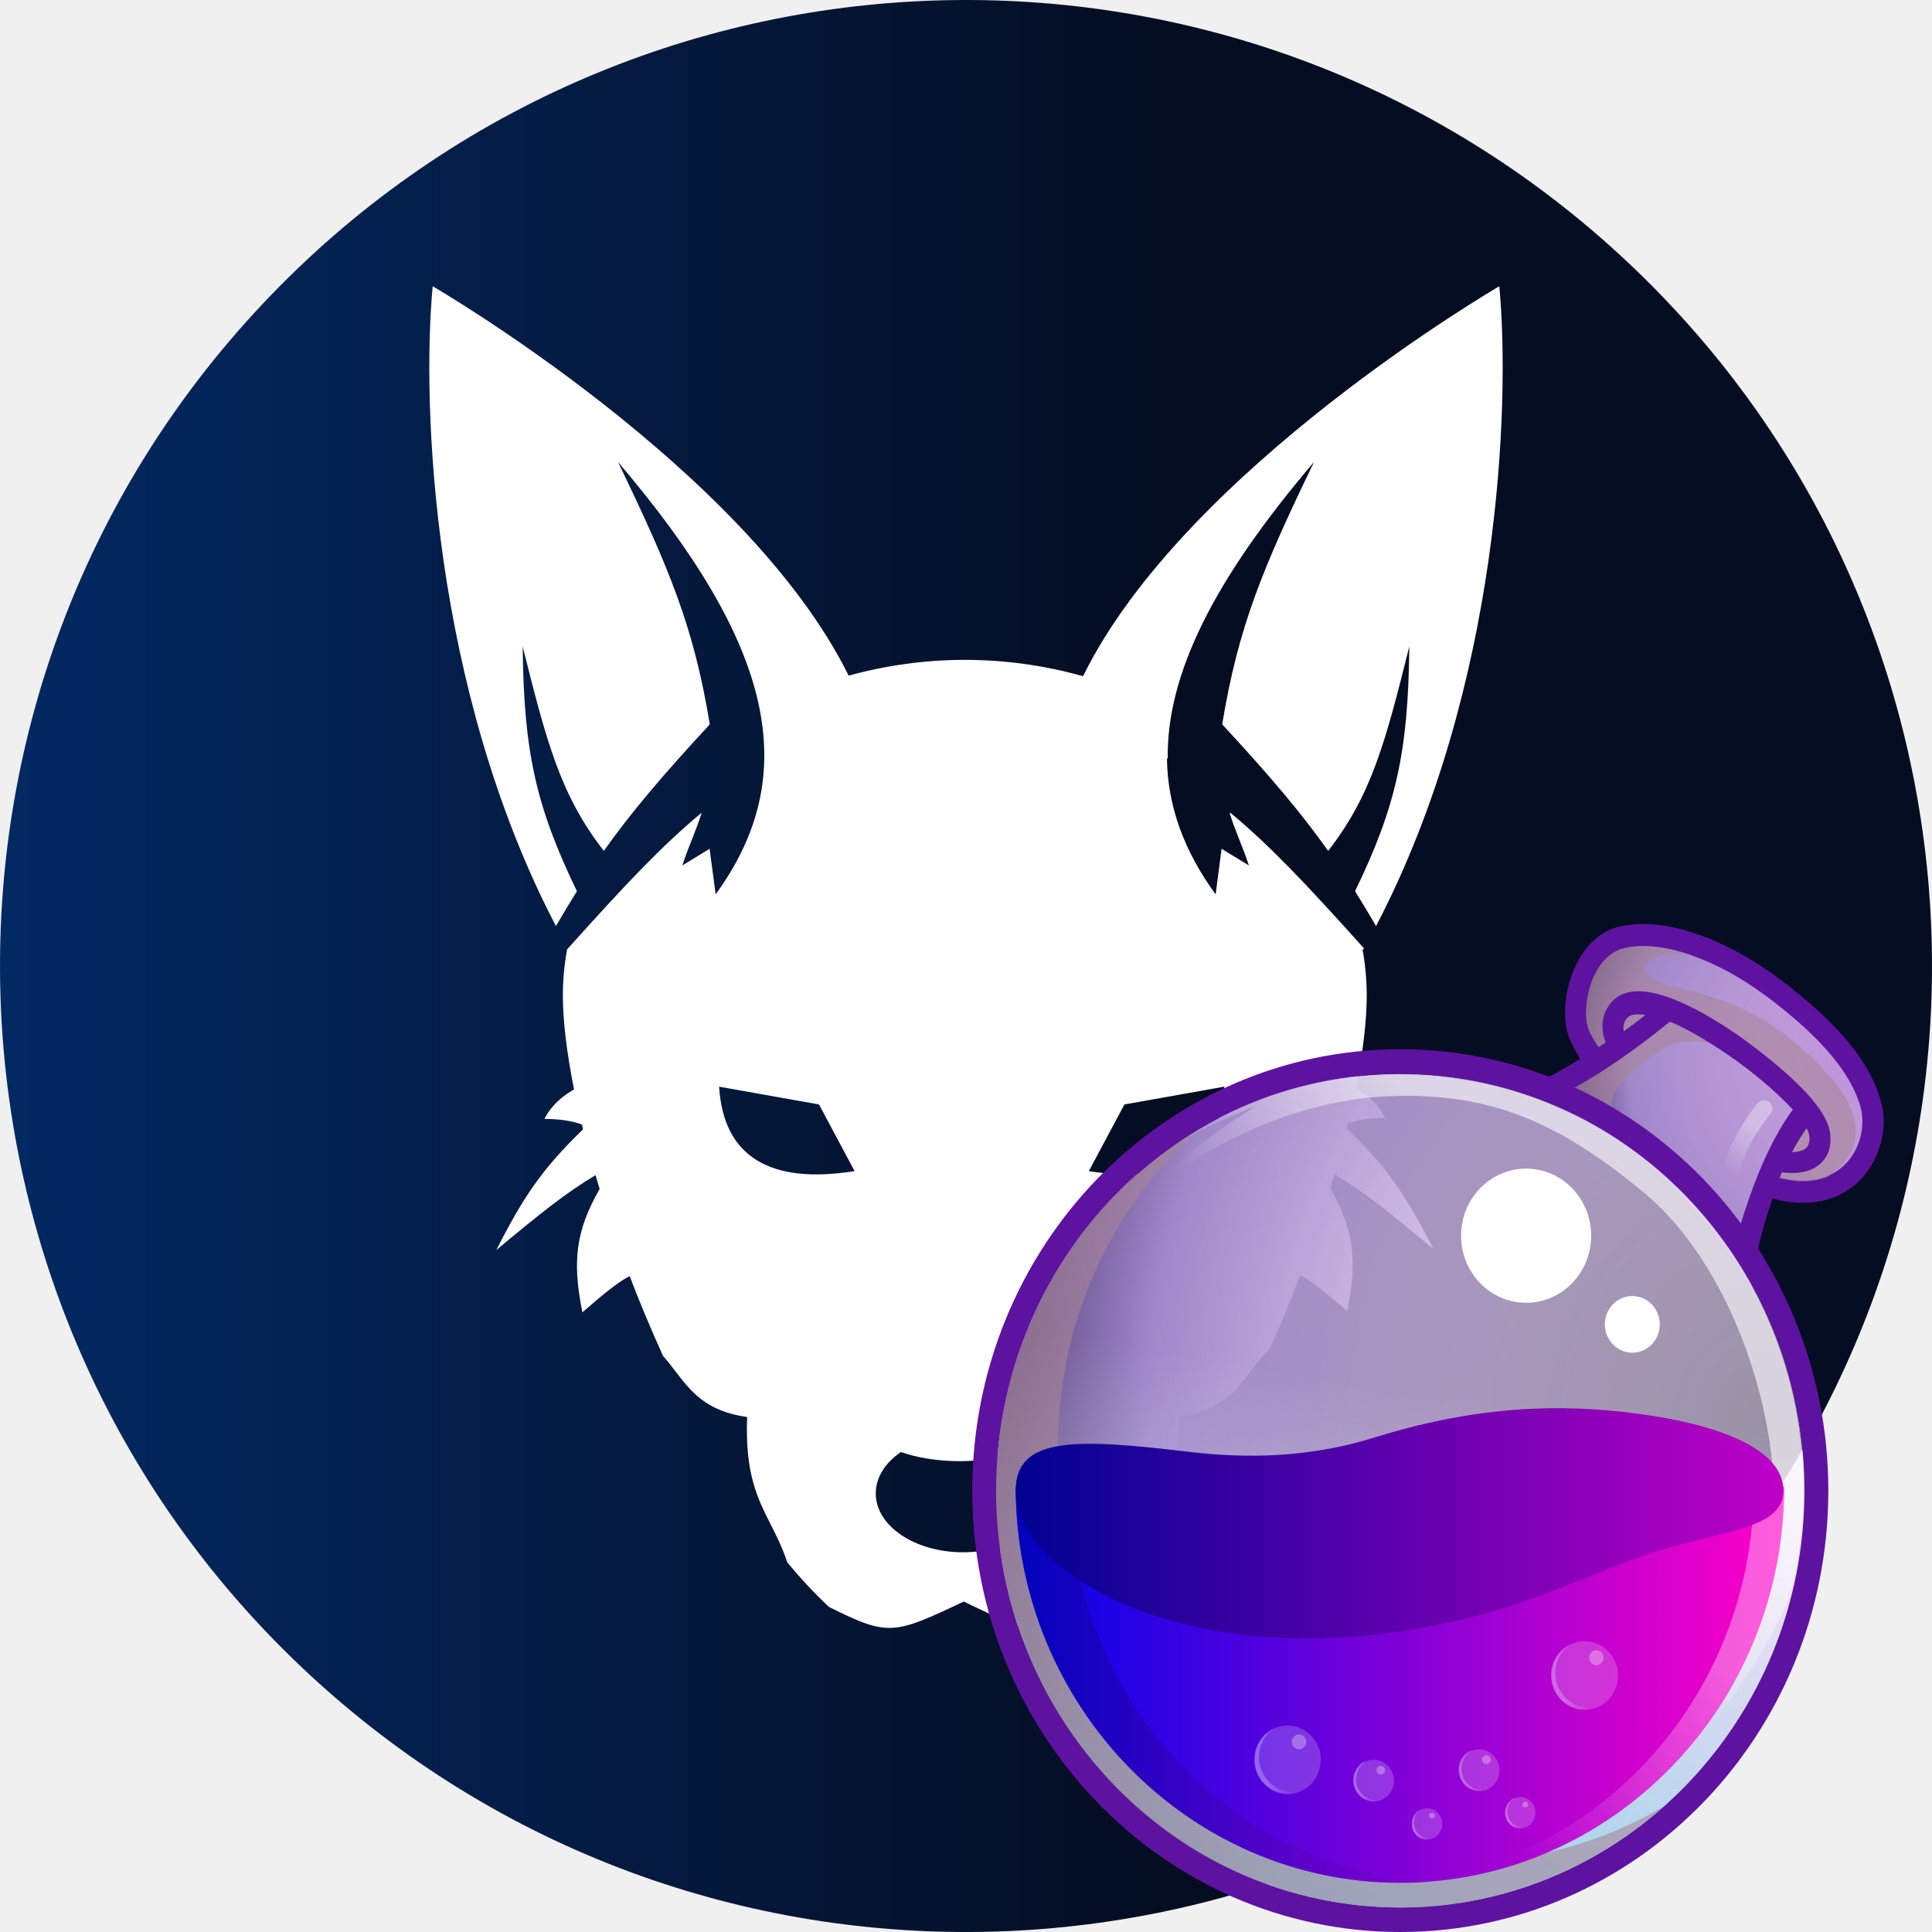
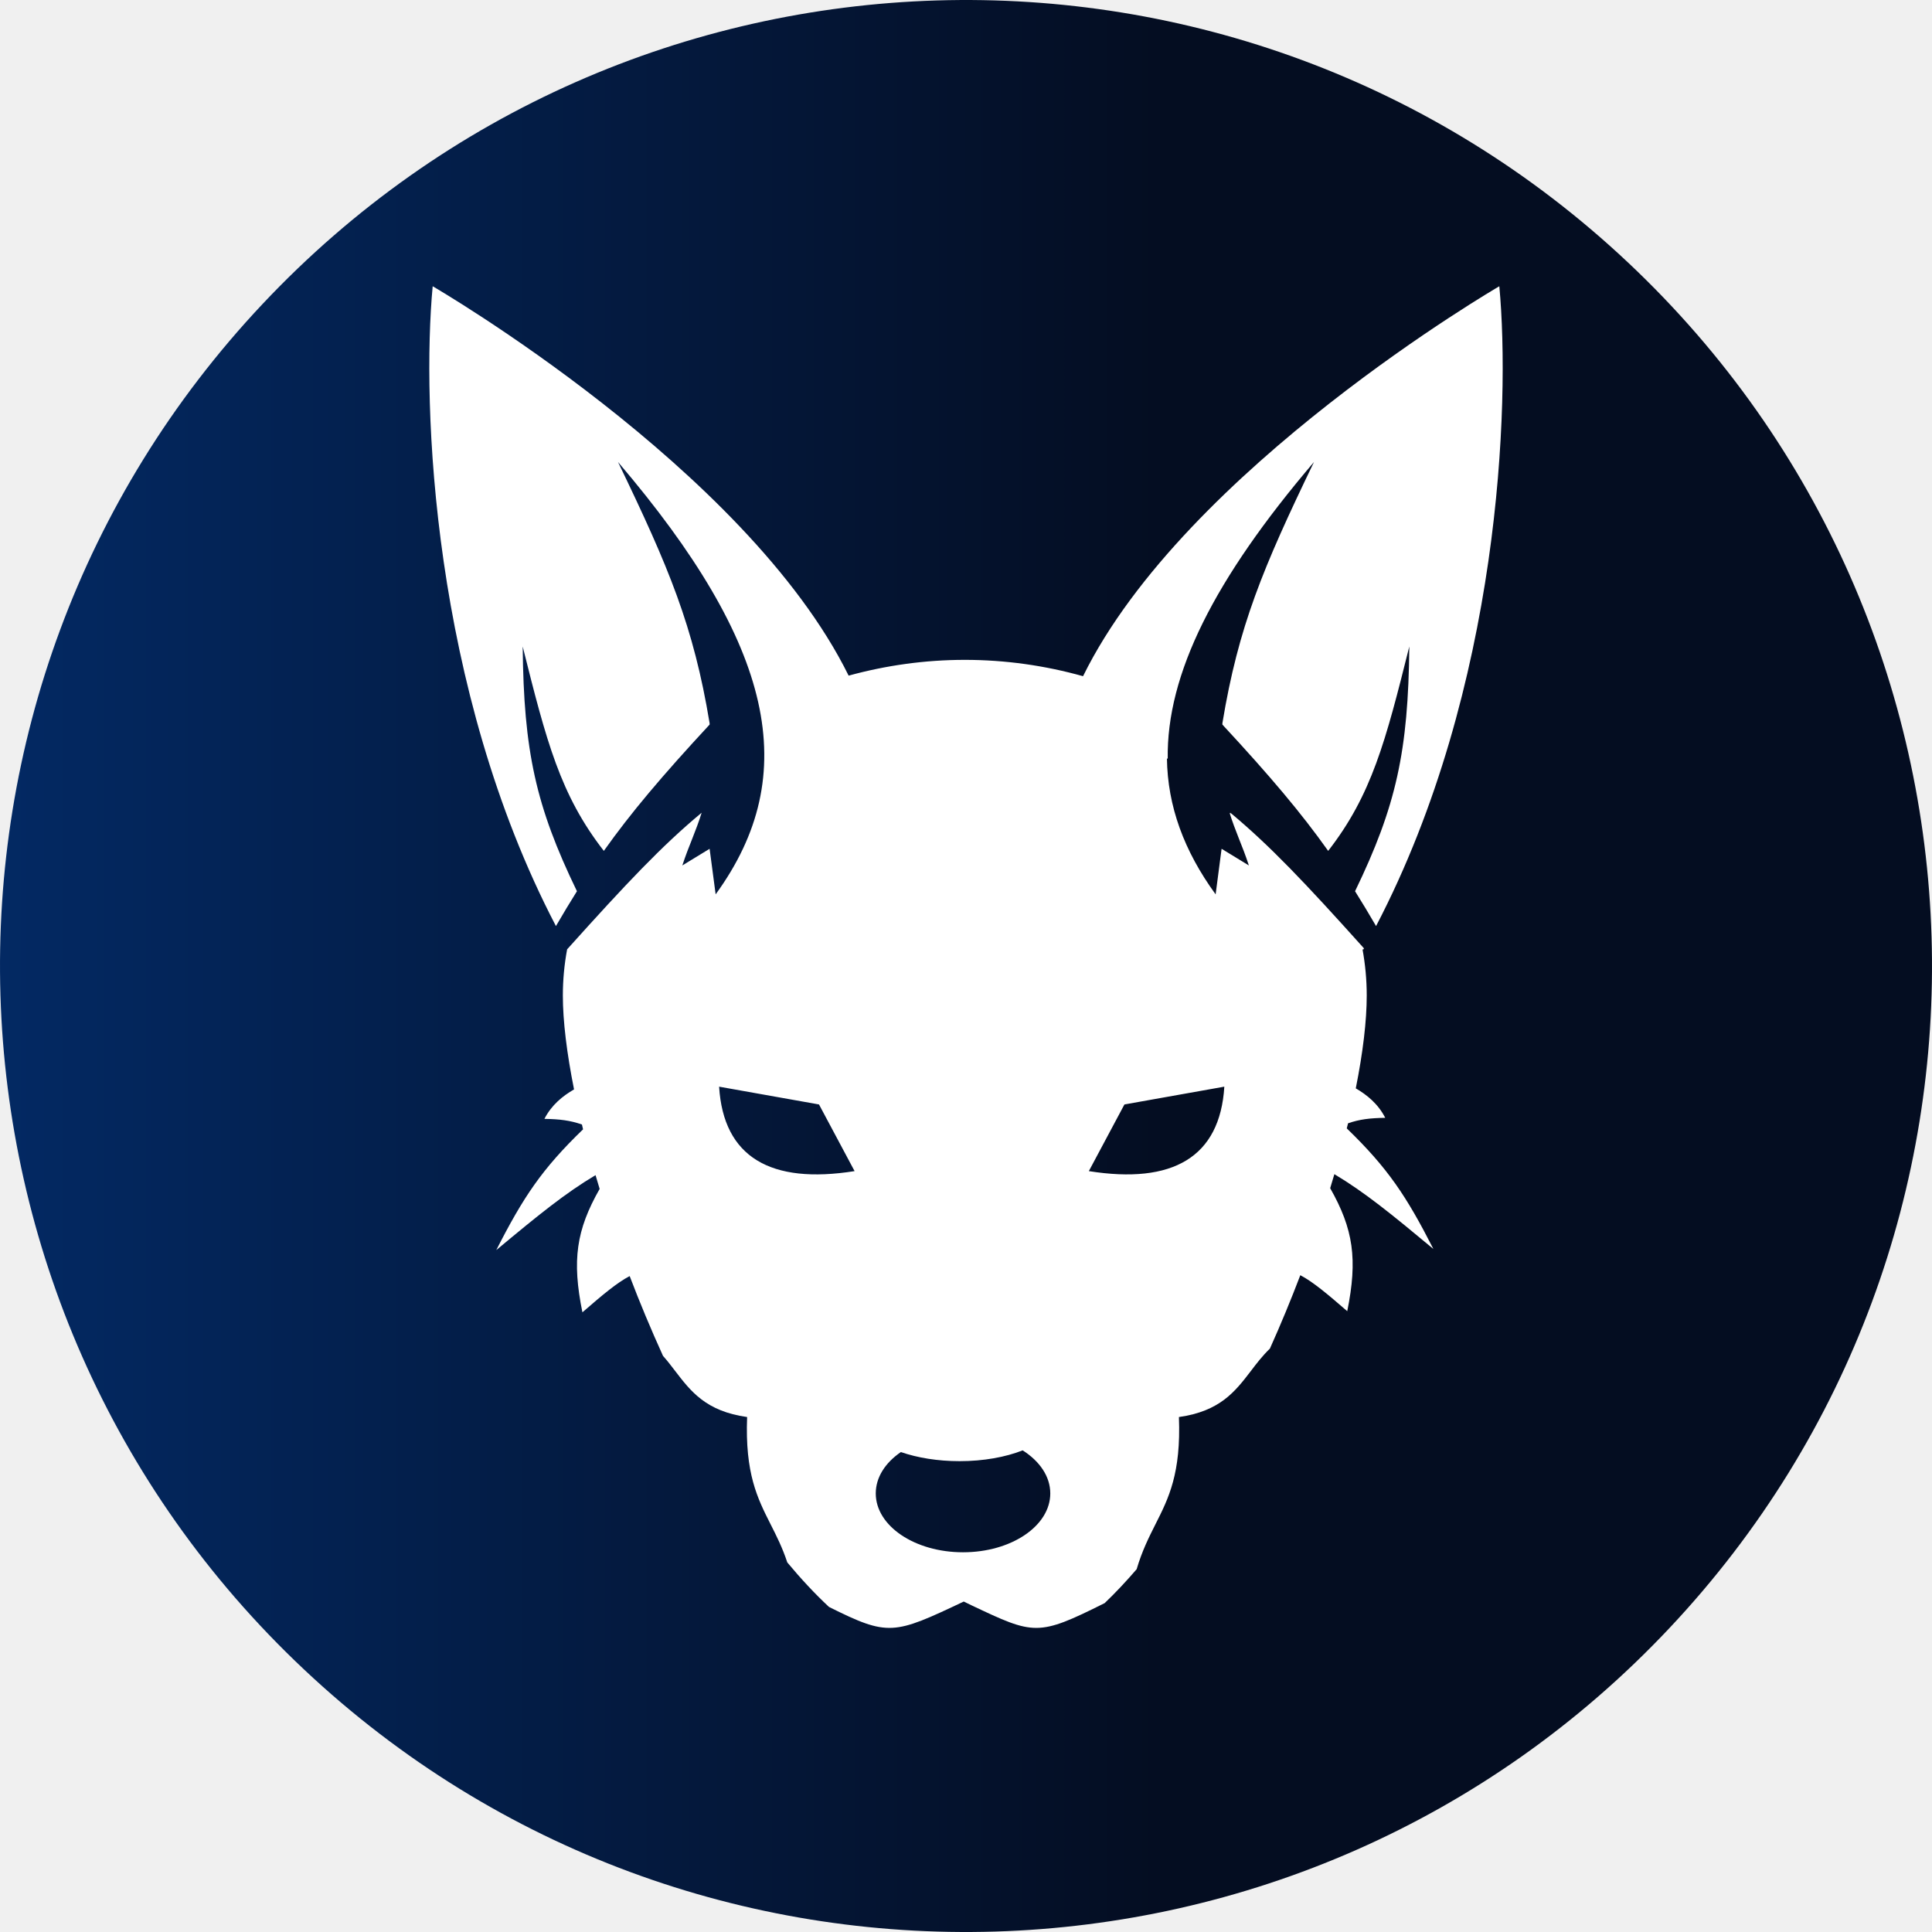
<svg xmlns="http://www.w3.org/2000/svg" width="24" height="24" viewBox="0 0 24 24" fill="none">
  <path d="M3.777 20.739C8.603 25.281 16.198 25.05 20.739 20.224C25.281 15.397 25.05 7.802 20.224 3.261C15.397 -1.281 7.802 -1.05 3.261 3.777C-1.281 8.603 -1.05 16.198 3.777 20.739Z" fill="url(#paint0_linear_8744_20850)" />
  <path fill-rule="evenodd" clip-rule="evenodd" d="M5.375 3.556C5.375 3.556 9.271 5.817 10.542 8.393C11.004 8.266 11.49 8.197 11.985 8.197C12.49 8.197 12.984 8.268 13.454 8.4C14.722 5.822 18.625 3.556 18.625 3.556C18.763 5.025 18.634 8.553 17.094 11.504C17.005 11.351 16.919 11.208 16.833 11.071C17.345 10.013 17.494 9.331 17.507 8.031C17.212 9.211 17.039 9.876 16.499 10.57C16.167 10.102 15.781 9.644 15.185 9.001L15.185 8.984C15.384 7.78 15.688 7.055 16.323 5.739C15.082 7.195 14.489 8.376 14.506 9.428L14.496 9.419C14.504 10.015 14.708 10.57 15.101 11.11L15.175 10.544L15.514 10.751C15.472 10.623 15.43 10.517 15.39 10.417C15.348 10.309 15.308 10.208 15.274 10.096C15.278 10.1 15.283 10.104 15.287 10.107C15.286 10.104 15.285 10.1 15.284 10.096C15.771 10.501 16.209 10.962 16.944 11.781L16.934 11.798L16.925 11.789C16.96 11.979 16.978 12.171 16.978 12.367C16.978 12.681 16.931 13.075 16.842 13.52C16.981 13.601 17.119 13.712 17.208 13.886C17.02 13.889 16.889 13.904 16.746 13.954C16.741 13.975 16.735 13.996 16.73 14.017C17.241 14.511 17.472 14.86 17.806 15.515C17.282 15.079 16.95 14.809 16.576 14.586C16.559 14.644 16.542 14.702 16.524 14.76C16.812 15.268 16.867 15.642 16.736 16.288C16.489 16.074 16.311 15.924 16.153 15.841C16.037 16.145 15.911 16.451 15.775 16.753C15.683 16.842 15.61 16.937 15.538 17.032C15.344 17.285 15.156 17.531 14.645 17.603C14.672 18.303 14.518 18.61 14.353 18.936C14.271 19.099 14.186 19.268 14.12 19.493C13.99 19.644 13.858 19.785 13.723 19.914C12.89 20.331 12.847 20.31 12.069 19.942L11.972 19.895C11.1 20.308 11.037 20.33 10.298 19.962C10.121 19.797 9.948 19.611 9.78 19.409C9.719 19.224 9.645 19.078 9.573 18.936C9.408 18.61 9.254 18.303 9.281 17.603C8.77 17.531 8.582 17.285 8.388 17.032C8.34 16.969 8.291 16.905 8.236 16.843C8.087 16.515 7.948 16.183 7.822 15.852C7.663 15.935 7.484 16.086 7.235 16.302C7.103 15.654 7.159 15.279 7.449 14.769C7.431 14.712 7.414 14.655 7.398 14.598C7.022 14.822 6.691 15.091 6.165 15.529C6.499 14.873 6.731 14.523 7.243 14.029C7.238 14.009 7.233 13.989 7.229 13.969C7.083 13.918 6.953 13.902 6.763 13.899C6.852 13.725 6.991 13.614 7.131 13.533C7.041 13.083 6.992 12.684 6.992 12.367C6.992 12.173 7.01 11.981 7.045 11.793C7.787 10.967 8.227 10.502 8.716 10.096C8.682 10.208 8.642 10.309 8.6 10.417C8.56 10.517 8.518 10.623 8.476 10.751L8.815 10.544L8.89 11.11C9.974 9.619 9.617 8.014 7.677 5.739C8.312 7.055 8.616 7.78 8.815 8.984L8.815 9.001C8.219 9.644 7.833 10.102 7.501 10.57C6.961 9.876 6.788 9.211 6.493 8.031C6.506 9.331 6.655 10.013 7.167 11.071C7.081 11.208 6.995 11.351 6.906 11.504C5.366 8.553 5.237 5.025 5.375 3.556ZM10.616 14.548L10.174 13.72L8.933 13.499C8.987 14.376 9.574 14.714 10.616 14.548ZM13.968 13.72L13.526 14.548C14.567 14.714 15.155 14.376 15.209 13.499L13.968 13.72ZM11.191 18.038C10.998 18.17 10.879 18.351 10.879 18.552C10.879 18.956 11.364 19.283 11.963 19.283C12.562 19.283 13.047 18.956 13.047 18.552C13.047 18.341 12.915 18.151 12.704 18.017C12.491 18.101 12.218 18.151 11.92 18.151C11.648 18.151 11.396 18.109 11.191 18.038Z" fill="white" />
-   <path d="M23.367 13.692C23.241 13.201 22.837 12.71 22.11 12.164C21.526 11.728 20.907 11.478 20.413 11.478C20.314 11.478 20.224 11.488 20.134 11.506C19.91 11.552 19.712 11.719 19.586 11.969C19.434 12.265 19.398 12.664 19.497 12.905C19.532 12.979 19.577 13.071 19.631 13.155C19.155 13.451 18.886 13.534 18.85 13.544C20.089 13.97 21.122 14.859 21.769 16.017L21.778 15.905C21.805 15.6 21.894 15.248 22.02 14.887C22.146 14.924 22.271 14.942 22.397 14.942C22.73 14.942 23.017 14.803 23.197 14.553C23.376 14.303 23.448 13.97 23.367 13.692Z" fill="#5E12A0" />
-   <path d="M22.074 14.618C22.891 14.85 23.223 14.201 23.116 13.766C22.999 13.331 22.622 12.886 21.957 12.386C21.293 11.886 20.619 11.682 20.188 11.775C19.757 11.867 19.631 12.543 19.739 12.803C19.784 12.905 19.883 13.053 20.017 13.22C19.847 13.34 19.685 13.432 19.55 13.516C20.377 13.896 21.095 14.488 21.634 15.229C21.697 14.979 21.787 14.757 21.867 14.562C21.93 14.572 22.002 14.59 22.074 14.618Z" fill="url(#paint1_radial_8744_20850)" />
-   <path d="M17.395 23.694C20.167 23.694 22.415 21.376 22.415 18.517C22.415 15.658 20.167 13.339 17.395 13.339C14.622 13.339 12.374 15.658 12.374 18.517C12.374 21.376 14.622 23.694 17.395 23.694Z" fill="url(#paint2_radial_8744_20850)" />
-   <path opacity="0.6" d="M22.703 13.34C22.021 12.599 21.446 12.404 20.754 12.247C20.215 12.117 20.359 11.802 21.015 11.867C20.701 11.756 20.404 11.728 20.189 11.774C19.757 11.867 19.632 12.543 19.739 12.802C19.784 12.904 19.883 13.053 20.018 13.219C19.775 13.386 19.569 13.506 19.398 13.599C19.479 13.636 19.578 13.682 19.695 13.747C20 13.914 20.332 14.192 20.332 14.192C19.829 13.747 19.937 13.543 20.629 13.043C20.844 12.886 21.239 12.904 21.608 13.099C21.976 13.293 22.407 13.784 22.407 13.784L21.994 14.599C22.021 14.608 22.047 14.618 22.075 14.627C22.335 14.701 22.541 14.683 22.703 14.618C22.892 14.497 23.386 14.09 22.703 13.34Z" fill="#A98698" />
-   <path d="M20.744 12.691C20.924 12.765 21.157 12.895 21.445 13.089C21.786 13.321 22.083 13.58 22.271 13.784C21.957 14.21 21.75 14.794 21.625 15.201C21.687 15.294 21.759 15.386 21.822 15.479C21.885 15.248 21.993 14.905 22.136 14.562C22.172 14.571 22.217 14.571 22.262 14.571C22.37 14.571 22.496 14.553 22.595 14.47C22.666 14.414 22.747 14.312 22.738 14.127C22.738 13.951 22.604 13.729 22.325 13.46C22.128 13.265 21.858 13.053 21.589 12.858C20.816 12.33 20.277 12.182 20.035 12.432C19.873 12.599 19.891 12.802 19.945 12.951C19.658 13.145 19.415 13.284 19.254 13.377C19.361 13.414 19.46 13.46 19.568 13.506C19.855 13.349 20.268 13.08 20.744 12.691ZM22.442 14.016C22.469 14.062 22.478 14.108 22.478 14.136C22.478 14.22 22.451 14.247 22.433 14.266C22.397 14.294 22.325 14.312 22.262 14.312C22.316 14.201 22.379 14.108 22.442 14.016ZM20.224 12.636C20.25 12.608 20.322 12.589 20.439 12.608C20.349 12.682 20.259 12.747 20.17 12.812C20.161 12.747 20.17 12.682 20.224 12.636Z" fill="#5E12A0" />
-   <path d="M17.395 13.034C14.458 13.034 12.078 15.488 12.078 18.517C12.078 21.546 14.458 24 17.395 24C20.332 24 22.712 21.546 22.712 18.517C22.712 15.488 20.323 13.034 17.395 13.034ZM17.395 23.694C14.62 23.694 12.375 21.379 12.375 18.517C12.375 15.655 14.62 13.34 17.395 13.34C20.17 13.34 22.415 15.655 22.415 18.517C22.415 21.379 20.161 23.694 17.395 23.694Z" fill="#5E12A0" />
-   <path opacity="0.6" d="M17.395 23.694C20.167 23.694 22.415 21.376 22.415 18.517C22.415 15.658 20.167 13.339 17.395 13.339C14.622 13.339 12.374 15.658 12.374 18.517C12.374 21.376 14.622 23.694 17.395 23.694Z" fill="url(#paint3_linear_8744_20850)" />
-   <path opacity="0.6" d="M17.359 23.064C14.62 22.611 12.761 19.953 13.21 17.128C13.407 15.877 14.018 14.812 14.88 14.043C13.623 14.794 12.689 16.1 12.438 17.693C11.998 20.517 13.857 23.176 16.587 23.629C18.113 23.889 19.586 23.398 20.673 22.435C19.712 23.009 18.544 23.259 17.359 23.064Z" fill="#A98698" />
-   <path opacity="0.6" d="M18.194 13.414C16.928 13.201 15.698 13.497 14.692 14.155C14.674 14.174 14.656 14.192 14.656 14.192C15.042 13.951 15.608 13.738 15.608 13.738C14.153 14.609 13.704 15.6 13.704 15.6C14.27 14.47 15.931 13.673 17.233 13.618C18.535 13.562 19.389 13.96 20.43 14.822C21.472 15.693 22.101 17.471 22.038 18.878C21.984 20.286 21.266 21.425 21.266 21.425C21.759 20.768 22.056 20.286 22.244 19.795C22.28 19.647 22.316 19.499 22.334 19.342C22.783 16.526 20.933 13.868 18.194 13.414Z" fill="url(#paint4_linear_8744_20850)" />
-   <path d="M22.163 18.47C22.163 21.184 20.026 23.388 17.394 23.388C14.763 23.388 12.617 21.184 12.617 18.47H22.163Z" fill="url(#paint5_linear_8744_20850)" />
-   <g opacity="0.6">
-     <path opacity="0.6" d="M21.786 18.471C21.786 21.12 19.757 23.287 17.206 23.389C17.269 23.389 17.332 23.389 17.395 23.389C20.026 23.389 22.163 21.184 22.163 18.471H21.786Z" fill="url(#paint6_linear_8744_20850)" />
-   </g>
-   <g opacity="0.7">
-     <path opacity="0.7" d="M13.292 18.471H12.618C12.618 21.184 14.756 23.389 17.387 23.389C17.504 23.389 17.611 23.389 17.719 23.38C15.249 23.194 13.292 21.064 13.292 18.471Z" fill="url(#paint7_linear_8744_20850)" />
-   </g>
-   <path d="M22.154 18.517C22.154 17.952 21.202 17.628 19.936 17.517C19.02 17.443 18.095 17.535 17.035 17.869C16.119 18.147 15.293 18.101 14.691 18.026C13.353 17.869 12.617 17.85 12.617 18.517C12.617 19.48 14.52 20.684 17.376 20.268C18.822 20.055 19.567 19.619 20.421 19.323C21.346 19.008 22.154 19.017 22.154 18.517Z" fill="url(#paint8_linear_8744_20850)" />
-   <path d="M18.958 16.184C19.404 16.184 19.766 15.811 19.766 15.35C19.766 14.89 19.404 14.517 18.958 14.517C18.512 14.517 18.15 14.89 18.15 15.35C18.15 15.811 18.512 16.184 18.958 16.184Z" fill="white" />
-   <path d="M20.277 16.804C20.466 16.804 20.618 16.646 20.618 16.452C20.618 16.258 20.466 16.1 20.277 16.1C20.089 16.1 19.936 16.258 19.936 16.452C19.936 16.646 20.089 16.804 20.277 16.804Z" fill="white" />
-   <g opacity="0.6">
-     <path opacity="0.6" d="M21.498 14.683C21.489 14.683 21.48 14.683 21.48 14.683C21.426 14.674 21.39 14.618 21.399 14.553C21.48 14.127 21.821 13.72 21.839 13.701C21.875 13.655 21.947 13.655 21.982 13.692C22.027 13.729 22.027 13.803 21.991 13.84C21.982 13.85 21.668 14.229 21.596 14.6C21.587 14.655 21.543 14.683 21.498 14.683Z" fill="url(#paint9_linear_8744_20850)" />
-   </g>
-   <path opacity="0.2" d="M17.064 22.379C17.203 22.379 17.316 22.263 17.316 22.12C17.316 21.977 17.203 21.861 17.064 21.861C16.925 21.861 16.813 21.977 16.813 22.12C16.813 22.263 16.925 22.379 17.064 22.379Z" fill="white" />
-   <g opacity="0.4">
-     <path opacity="0.6" d="M16.921 22.289C16.822 22.187 16.822 22.02 16.921 21.918C16.939 21.9 16.957 21.891 16.975 21.872C16.939 21.881 16.912 21.9 16.885 21.928C16.786 22.029 16.786 22.196 16.885 22.298C16.966 22.381 17.091 22.4 17.19 22.344C17.1 22.381 16.993 22.363 16.921 22.289Z" fill="url(#paint10_linear_8744_20850)" />
-   </g>
-   <path opacity="0.3" d="M17.152 22.045C17.182 22.045 17.206 22.02 17.206 21.99C17.206 21.959 17.182 21.935 17.152 21.935C17.123 21.935 17.099 21.959 17.099 21.99C17.099 22.02 17.123 22.045 17.152 22.045Z" fill="white" />
-   <path opacity="0.2" d="M18.375 22.25C18.514 22.25 18.627 22.134 18.627 21.991C18.627 21.848 18.514 21.731 18.375 21.731C18.237 21.731 18.124 21.848 18.124 21.991C18.124 22.134 18.237 22.25 18.375 22.25Z" fill="white" />
-   <g opacity="0.4">
-     <path opacity="0.6" d="M18.23 22.158C18.131 22.056 18.131 21.89 18.23 21.788C18.248 21.769 18.266 21.76 18.284 21.742C18.248 21.751 18.221 21.769 18.194 21.797C18.095 21.899 18.095 22.066 18.194 22.168C18.275 22.251 18.4 22.27 18.499 22.214C18.409 22.251 18.302 22.232 18.23 22.158Z" fill="url(#paint11_linear_8744_20850)" />
-   </g>
-   <path opacity="0.3" d="M18.464 21.915C18.494 21.915 18.518 21.89 18.518 21.86C18.518 21.829 18.494 21.805 18.464 21.805C18.434 21.805 18.41 21.829 18.41 21.86C18.41 21.89 18.434 21.915 18.464 21.915Z" fill="white" />
-   <path opacity="0.2" d="M17.728 22.852C17.832 22.852 17.916 22.765 17.916 22.657C17.916 22.55 17.832 22.463 17.728 22.463C17.623 22.463 17.539 22.55 17.539 22.657C17.539 22.765 17.623 22.852 17.728 22.852Z" fill="white" />
-   <g opacity="0.4">
-     <path opacity="0.6" d="M17.619 22.779C17.547 22.705 17.547 22.575 17.619 22.501C17.628 22.492 17.646 22.483 17.655 22.474C17.628 22.483 17.61 22.501 17.592 22.52C17.52 22.594 17.52 22.724 17.592 22.798C17.655 22.863 17.745 22.872 17.825 22.826C17.754 22.853 17.673 22.835 17.619 22.779Z" fill="url(#paint12_linear_8744_20850)" />
-   </g>
-   <path opacity="0.3" d="M17.79 22.592C17.81 22.592 17.826 22.575 17.826 22.555C17.826 22.535 17.81 22.518 17.79 22.518C17.77 22.518 17.754 22.535 17.754 22.555C17.754 22.575 17.77 22.592 17.79 22.592Z" fill="white" />
-   <path opacity="0.2" d="M18.885 22.713C18.989 22.713 19.074 22.626 19.074 22.518C19.074 22.411 18.989 22.324 18.885 22.324C18.781 22.324 18.697 22.411 18.697 22.518C18.697 22.626 18.781 22.713 18.885 22.713Z" fill="white" />
-   <g opacity="0.4">
-     <path opacity="0.6" d="M18.779 22.641C18.707 22.567 18.707 22.437 18.779 22.363C18.788 22.354 18.806 22.344 18.815 22.335C18.788 22.344 18.77 22.363 18.752 22.381C18.68 22.455 18.68 22.585 18.752 22.659C18.815 22.724 18.905 22.733 18.986 22.687C18.914 22.715 18.833 22.696 18.779 22.641Z" fill="url(#paint13_linear_8744_20850)" />
-   </g>
-   <path opacity="0.3" d="M18.948 22.453C18.968 22.453 18.984 22.437 18.984 22.416C18.984 22.396 18.968 22.38 18.948 22.38C18.928 22.38 18.912 22.396 18.912 22.416C18.912 22.437 18.928 22.453 18.948 22.453Z" fill="white" />
-   <path opacity="0.2" d="M15.994 22.287C16.222 22.287 16.407 22.096 16.407 21.861C16.407 21.626 16.222 21.435 15.994 21.435C15.765 21.435 15.581 21.626 15.581 21.861C15.581 22.096 15.765 22.287 15.994 22.287Z" fill="white" />
-   <g opacity="0.4">
-     <path opacity="0.6" d="M15.761 22.129C15.599 21.962 15.599 21.694 15.761 21.527C15.788 21.499 15.815 21.481 15.851 21.462C15.797 21.481 15.752 21.518 15.707 21.555C15.545 21.721 15.545 21.99 15.707 22.157C15.842 22.296 16.048 22.323 16.21 22.222C16.057 22.287 15.877 22.259 15.761 22.129Z" fill="url(#paint14_linear_8744_20850)" />
-   </g>
-   <path opacity="0.3" d="M16.136 21.731C16.186 21.731 16.226 21.689 16.226 21.638C16.226 21.587 16.186 21.546 16.136 21.546C16.087 21.546 16.047 21.587 16.047 21.638C16.047 21.689 16.087 21.731 16.136 21.731Z" fill="white" />
-   <path opacity="0.2" d="M19.686 21.24C19.914 21.24 20.099 21.049 20.099 20.814C20.099 20.579 19.914 20.388 19.686 20.388C19.458 20.388 19.273 20.579 19.273 20.814C19.273 21.049 19.458 21.24 19.686 21.24Z" fill="white" />
-   <g opacity="0.4">
-     <path opacity="0.6" d="M19.442 21.083C19.28 20.916 19.28 20.648 19.442 20.481C19.469 20.453 19.496 20.435 19.532 20.416C19.478 20.435 19.433 20.472 19.388 20.509C19.227 20.675 19.227 20.944 19.388 21.111C19.523 21.25 19.729 21.277 19.891 21.176C19.738 21.241 19.568 21.213 19.442 21.083Z" fill="url(#paint15_linear_8744_20850)" />
-   </g>
-   <path opacity="0.3" d="M19.83 20.685C19.88 20.685 19.92 20.643 19.92 20.592C19.92 20.541 19.88 20.499 19.83 20.499C19.78 20.499 19.74 20.541 19.74 20.592C19.74 20.643 19.78 20.685 19.83 20.685Z" fill="white" />
  <defs>
    <linearGradient id="paint0_linear_8744_20850" x1="-1.42223e-06" y1="12" x2="24" y2="12" gradientUnits="userSpaceOnUse">
      <stop stop-color="#032963" />
      <stop offset="0.605" stop-color="#040D21" />
    </linearGradient>
-     <radialGradient id="paint1_radial_8744_20850" cx="0" cy="0" r="1" gradientUnits="userSpaceOnUse" gradientTransform="translate(22.9518 13.1824) scale(4.01388 4.13951)">
-       <stop stop-color="#FFEAFF" stop-opacity="0.6" />
-       <stop offset="0.681" stop-color="#A087C9" />
-       <stop offset="1" stop-color="#10002F" />
-     </radialGradient>
-     <radialGradient id="paint2_radial_8744_20850" cx="0" cy="0" r="1" gradientUnits="userSpaceOnUse" gradientTransform="translate(21.901 17.5974) scale(11.2414 12.33)">
-       <stop stop-color="#FFEAFF" stop-opacity="0.6" />
-       <stop offset="0.681" stop-color="#A087C9" />
-       <stop offset="1" stop-color="#10002F" />
-     </radialGradient>
-     <linearGradient id="paint3_linear_8744_20850" x1="16.589" y1="23.621" x2="18.294" y2="13.421" gradientUnits="userSpaceOnUse">
-       <stop stop-color="#81FFFF" />
-       <stop offset="0.62" stop-color="white" stop-opacity="0" />
-     </linearGradient>
-     <linearGradient id="paint4_linear_8744_20850" x1="20.933" y1="15.001" x2="16.665" y2="18.798" gradientUnits="userSpaceOnUse">
-       <stop offset="0.289" stop-color="white" />
-       <stop offset="0.78" stop-color="white" stop-opacity="0" />
-     </linearGradient>
-     <linearGradient id="paint5_linear_8744_20850" x1="12.62" y1="20.926" x2="22.161" y2="20.926" gradientUnits="userSpaceOnUse">
-       <stop stop-color="#0002E9" />
-       <stop offset="0.995" stop-color="#FF00C7" />
-     </linearGradient>
-     <linearGradient id="paint6_linear_8744_20850" x1="22.613" y1="18.902" x2="17.269" y2="23.799" gradientUnits="userSpaceOnUse">
-       <stop offset="0.289" stop-color="white" />
-       <stop offset="0.78" stop-color="white" stop-opacity="0" />
-     </linearGradient>
-     <linearGradient id="paint7_linear_8744_20850" x1="12.622" y1="20.927" x2="17.726" y2="20.927" gradientUnits="userSpaceOnUse">
-       <stop stop-color="#000292" />
-       <stop offset="0.995" stop-color="#7D00C7" />
-     </linearGradient>
-     <linearGradient id="paint8_linear_8744_20850" x1="12.627" y1="18.926" x2="22.154" y2="18.926" gradientUnits="userSpaceOnUse">
-       <stop stop-color="#000292" />
-       <stop offset="0.995" stop-color="#BE00C7" />
-     </linearGradient>
-     <linearGradient id="paint9_linear_8744_20850" x1="21.997" y1="13.656" x2="21.281" y2="14.784" gradientUnits="userSpaceOnUse">
-       <stop offset="0.289" stop-color="white" />
-       <stop offset="0.78" stop-color="white" stop-opacity="0" />
-     </linearGradient>
-     <linearGradient id="paint10_linear_8744_20850" x1="16.811" y1="22.13" x2="17.19" y2="22.13" gradientUnits="userSpaceOnUse">
-       <stop offset="0.289" stop-color="white" />
-       <stop offset="0.78" stop-color="white" stop-opacity="0" />
-     </linearGradient>
-     <linearGradient id="paint11_linear_8744_20850" x1="18.119" y1="21.998" x2="18.498" y2="21.998" gradientUnits="userSpaceOnUse">
-       <stop offset="0.289" stop-color="white" />
-       <stop offset="0.78" stop-color="white" stop-opacity="0" />
-     </linearGradient>
-     <linearGradient id="paint12_linear_8744_20850" x1="17.533" y1="22.661" x2="17.818" y2="22.661" gradientUnits="userSpaceOnUse">
-       <stop offset="0.289" stop-color="white" />
-       <stop offset="0.78" stop-color="white" stop-opacity="0" />
-     </linearGradient>
-     <linearGradient id="paint13_linear_8744_20850" x1="18.694" y1="22.522" x2="18.979" y2="22.522" gradientUnits="userSpaceOnUse">
-       <stop offset="0.289" stop-color="white" />
-       <stop offset="0.78" stop-color="white" stop-opacity="0" />
-     </linearGradient>
-     <linearGradient id="paint14_linear_8744_20850" x1="15.582" y1="21.871" x2="16.202" y2="21.871" gradientUnits="userSpaceOnUse">
-       <stop offset="0.289" stop-color="white" />
-       <stop offset="0.78" stop-color="white" stop-opacity="0" />
-     </linearGradient>
-     <linearGradient id="paint15_linear_8744_20850" x1="19.266" y1="20.825" x2="19.887" y2="20.825" gradientUnits="userSpaceOnUse">
-       <stop offset="0.289" stop-color="white" />
-       <stop offset="0.78" stop-color="white" stop-opacity="0" />
-     </linearGradient>
  </defs>
</svg>
